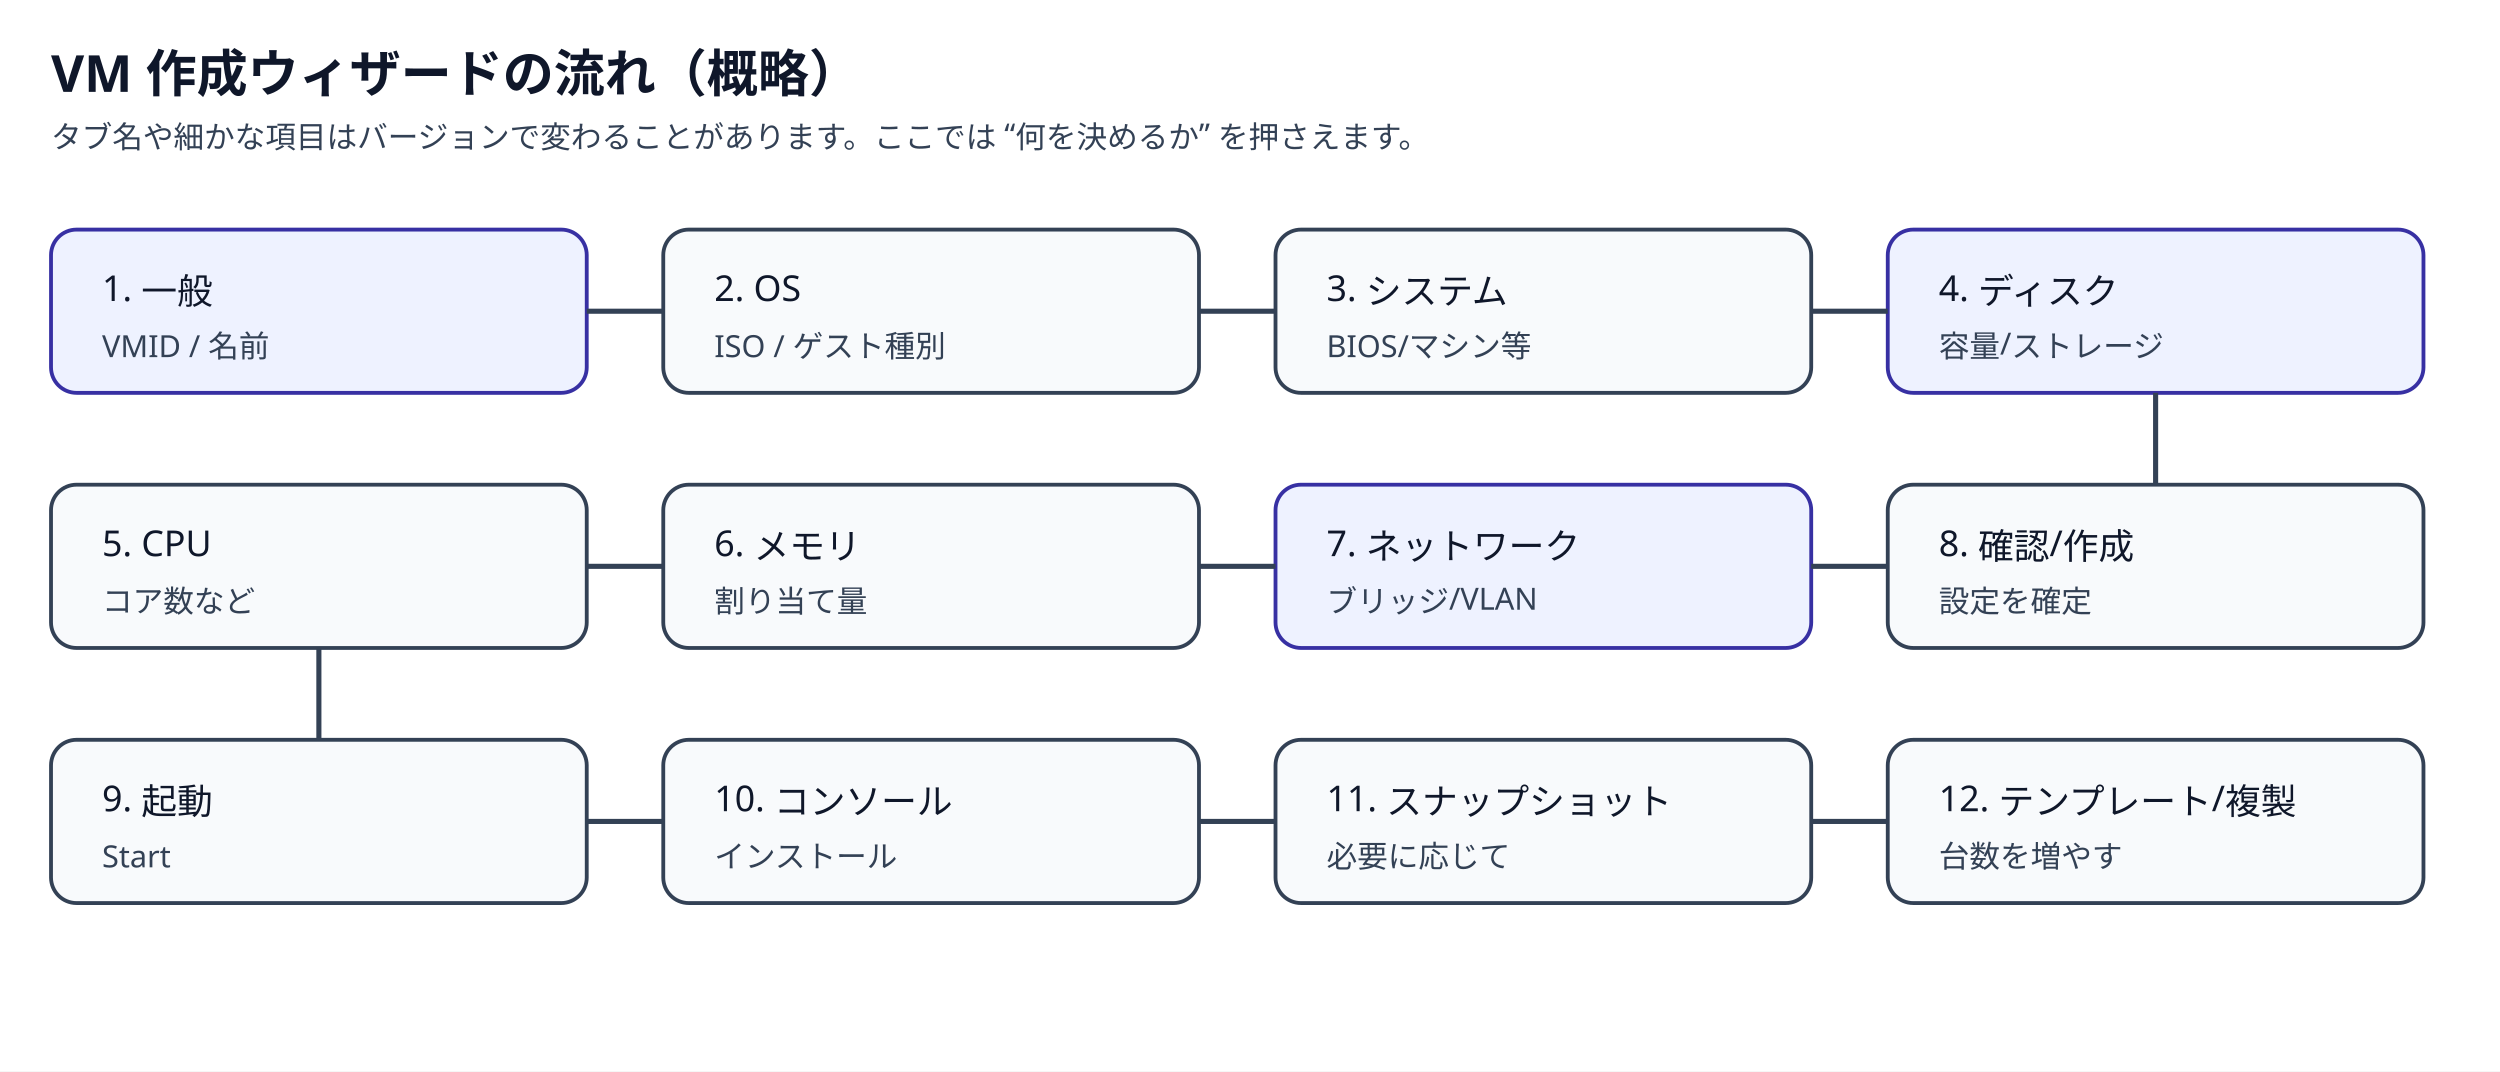
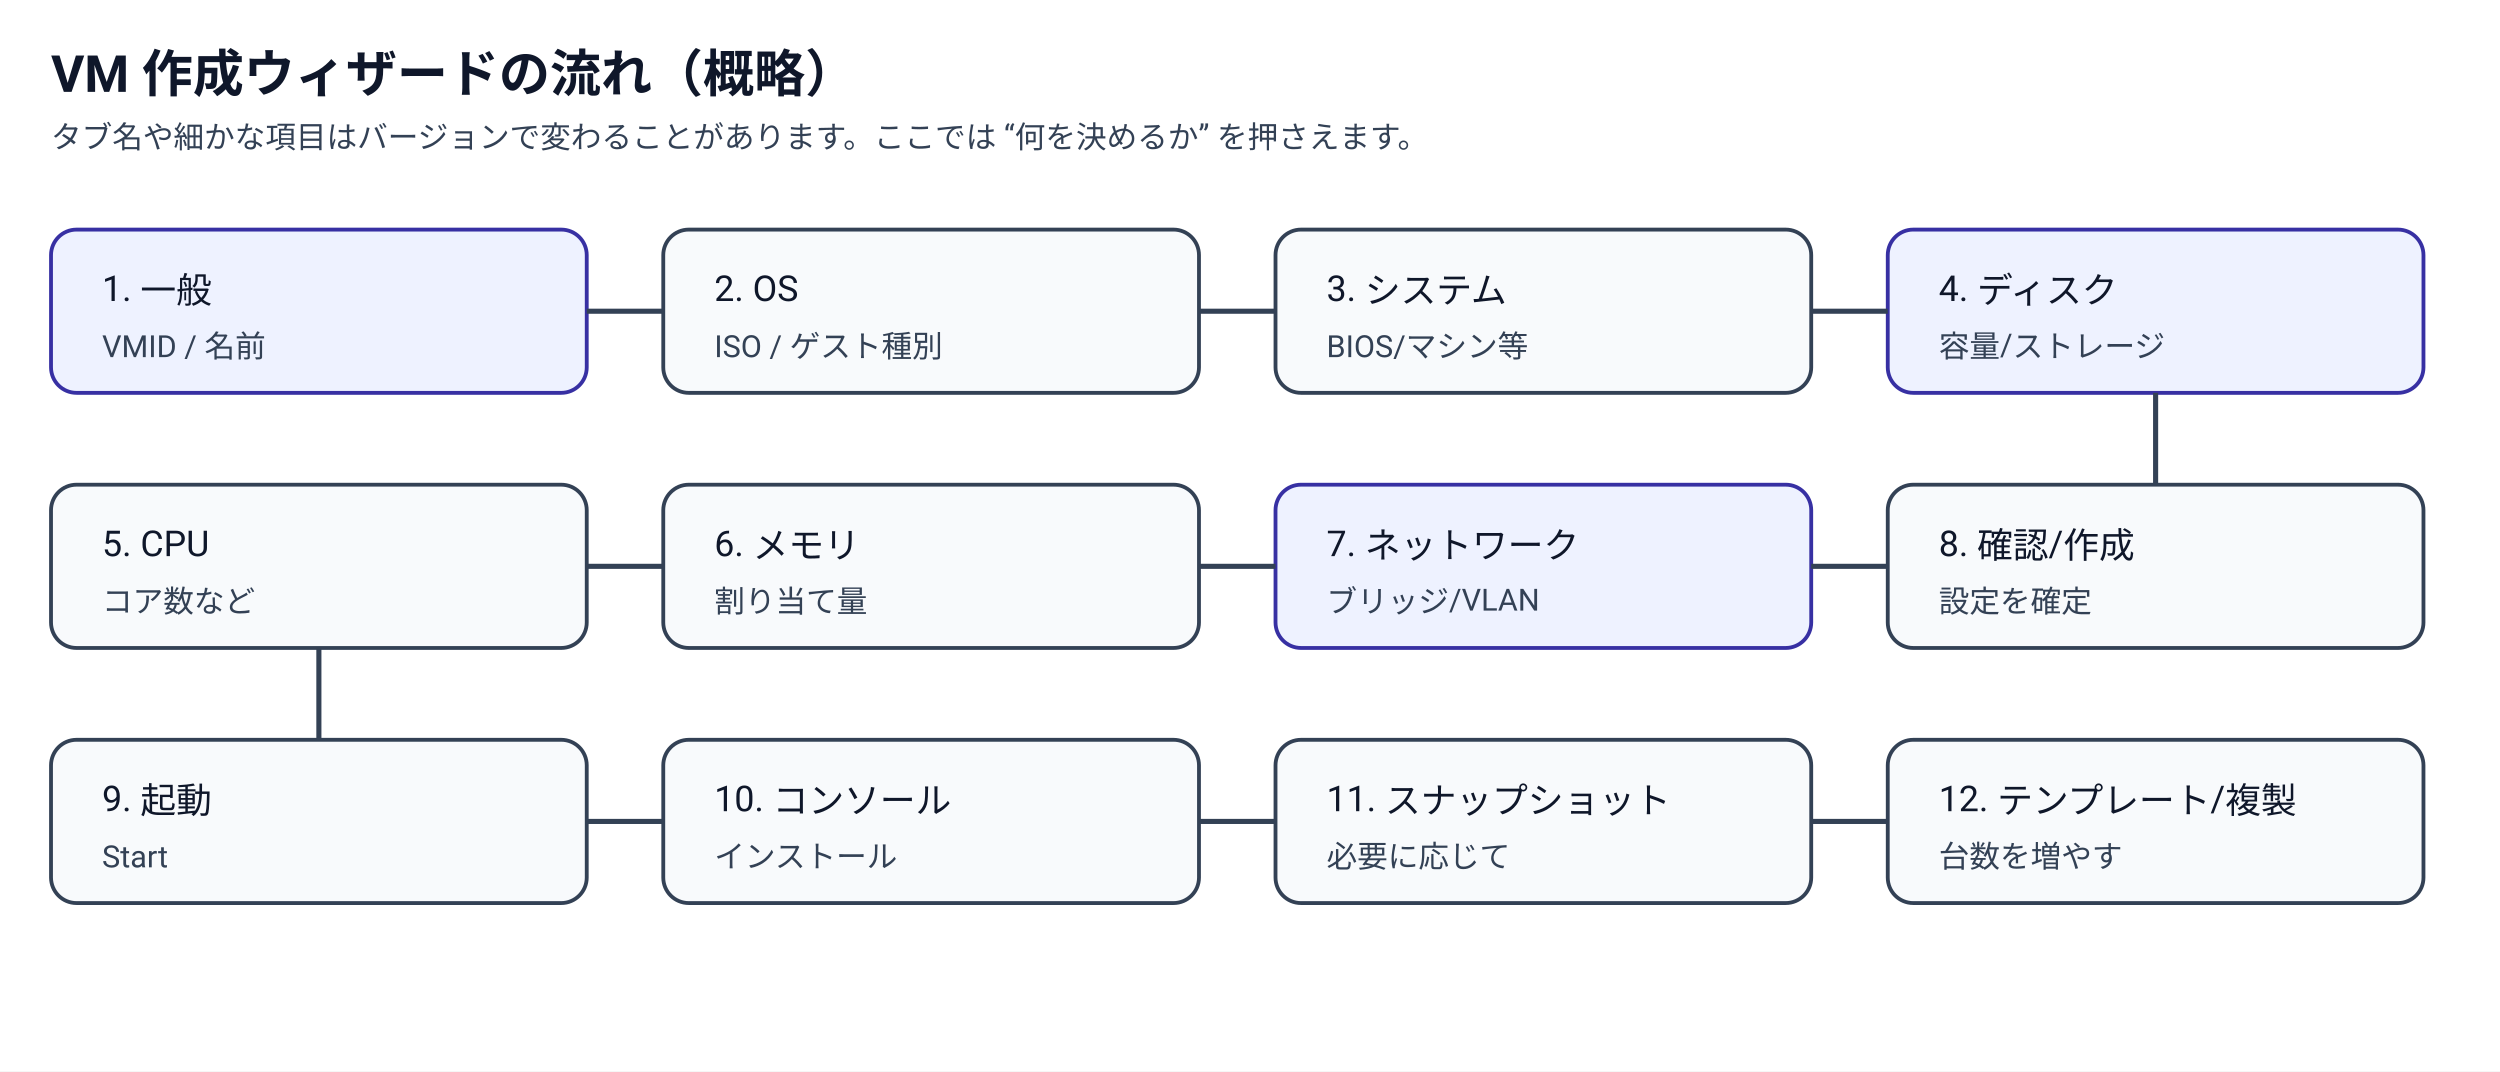
<svg xmlns="http://www.w3.org/2000/svg" width="980" height="420" viewBox="0 0 980 420">
  <style>
-     .title { font: 20px sans-serif; font-weight: 600; fill: #0f172a; }
-     .label { font: 14px sans-serif; fill: #0f172a; }
-     .small { font: 12px sans-serif; fill: #334155; }
+     .title { font: 20px -apple-system, BlinkMacSystemFont, 'Segoe UI', Roboto, 'Helvetica Neue', Arial, 'Noto Sans', sans-serif, 'Apple Color Emoji', 'Segoe UI Emoji', 'Segoe UI Symbol', 'Noto Color Emoji'; font-weight: 600; fill: #0f172a; }
+     .label { font: 14px -apple-system, BlinkMacSystemFont, 'Segoe UI', Roboto, 'Helvetica Neue', Arial, 'Noto Sans', sans-serif, 'Apple Color Emoji', 'Segoe UI Emoji', 'Segoe UI Symbol', 'Noto Color Emoji'; fill: #0f172a; }
+     .small { font: 12px -apple-system, BlinkMacSystemFont, 'Segoe UI', Roboto, 'Helvetica Neue', Arial, 'Noto Sans', sans-serif, 'Apple Color Emoji', 'Segoe UI Emoji', 'Segoe UI Symbol', 'Noto Color Emoji'; fill: #334155; }
    .box { fill: #f8fafc; stroke: #334155; stroke-width: 1.5; rx: 10; }
    .accent { fill: #eef2ff; stroke: #3730a3; stroke-width: 1.5; rx: 10; }
    .line { stroke: #334155; stroke-width: 2; }
  </style>
  <rect x="0" y="0" width="980" height="420" fill="#ffffff" />
  <text class="title" x="20" y="36">VM 作成ウィザードの流れ（概略）</text>
  <text class="small" x="20" y="58">タブ名や細かな項目はバージョンで変わることがあります。ここでは “何を決めるか” を押さえます。</text>
  <rect class="accent" x="20" y="90" width="210" height="64" />
  <text class="label" x="40" y="118">1. 一般</text>
  <text class="small" x="40" y="140">VMID / 名前</text>
  <rect class="box" x="260" y="90" width="210" height="64" />
  <text class="label" x="280" y="118">2. OS</text>
  <text class="small" x="280" y="140">ISO / ゲスト種別</text>
  <rect class="box" x="500" y="90" width="210" height="64" />
  <text class="label" x="520" y="118">3. システム</text>
  <text class="small" x="520" y="140">BIOS/マシン等</text>
  <rect class="accent" x="740" y="90" width="210" height="64" />
  <text class="label" x="760" y="118">4. ディスク</text>
  <text class="small" x="760" y="140">容量/ストレージ</text>
  <rect class="box" x="20" y="190" width="210" height="64" />
  <text class="label" x="40" y="218">5. CPU</text>
  <text class="small" x="40" y="240">コア数など</text>
  <rect class="box" x="260" y="190" width="210" height="64" />
  <text class="label" x="280" y="218">6. メモリ</text>
  <text class="small" x="280" y="240">割り当て量</text>
  <rect class="accent" x="500" y="190" width="210" height="64" />
  <text class="label" x="520" y="218">7. ネットワーク</text>
  <text class="small" x="520" y="240">ブリッジ/VLAN</text>
  <rect class="box" x="740" y="190" width="210" height="64" />
  <text class="label" x="760" y="218">8. 確認/作成</text>
  <text class="small" x="760" y="240">設定を確定</text>
  <rect class="box" x="20" y="290" width="210" height="64" />
  <text class="label" x="40" y="318">9. 起動</text>
  <text class="small" x="40" y="340">Start</text>
  <rect class="box" x="260" y="290" width="210" height="64" />
  <text class="label" x="280" y="318">10. コンソール</text>
  <text class="small" x="280" y="340">インストール</text>
  <rect class="box" x="500" y="290" width="210" height="64" />
  <text class="label" x="520" y="318">11. スナップショット</text>
  <text class="small" x="520" y="340">必要に応じて</text>
  <rect class="box" x="740" y="290" width="210" height="64" />
  <text class="label" x="760" y="318">12. テンプレート/複製</text>
  <text class="small" x="760" y="340">台数を増やす</text>
  <line class="line" x1="230" y1="122" x2="260" y2="122" />
  <line class="line" x1="470" y1="122" x2="500" y2="122" />
  <line class="line" x1="710" y1="122" x2="740" y2="122" />
  <line class="line" x1="845" y1="154" x2="845" y2="190" />
  <line class="line" x1="740" y1="222" x2="710" y2="222" />
  <line class="line" x1="500" y1="222" x2="470" y2="222" />
  <line class="line" x1="260" y1="222" x2="230" y2="222" />
  <line class="line" x1="125" y1="254" x2="125" y2="290" />
  <line class="line" x1="230" y1="322" x2="260" y2="322" />
  <line class="line" x1="470" y1="322" x2="500" y2="322" />
  <line class="line" x1="710" y1="322" x2="740" y2="322" />
</svg>
